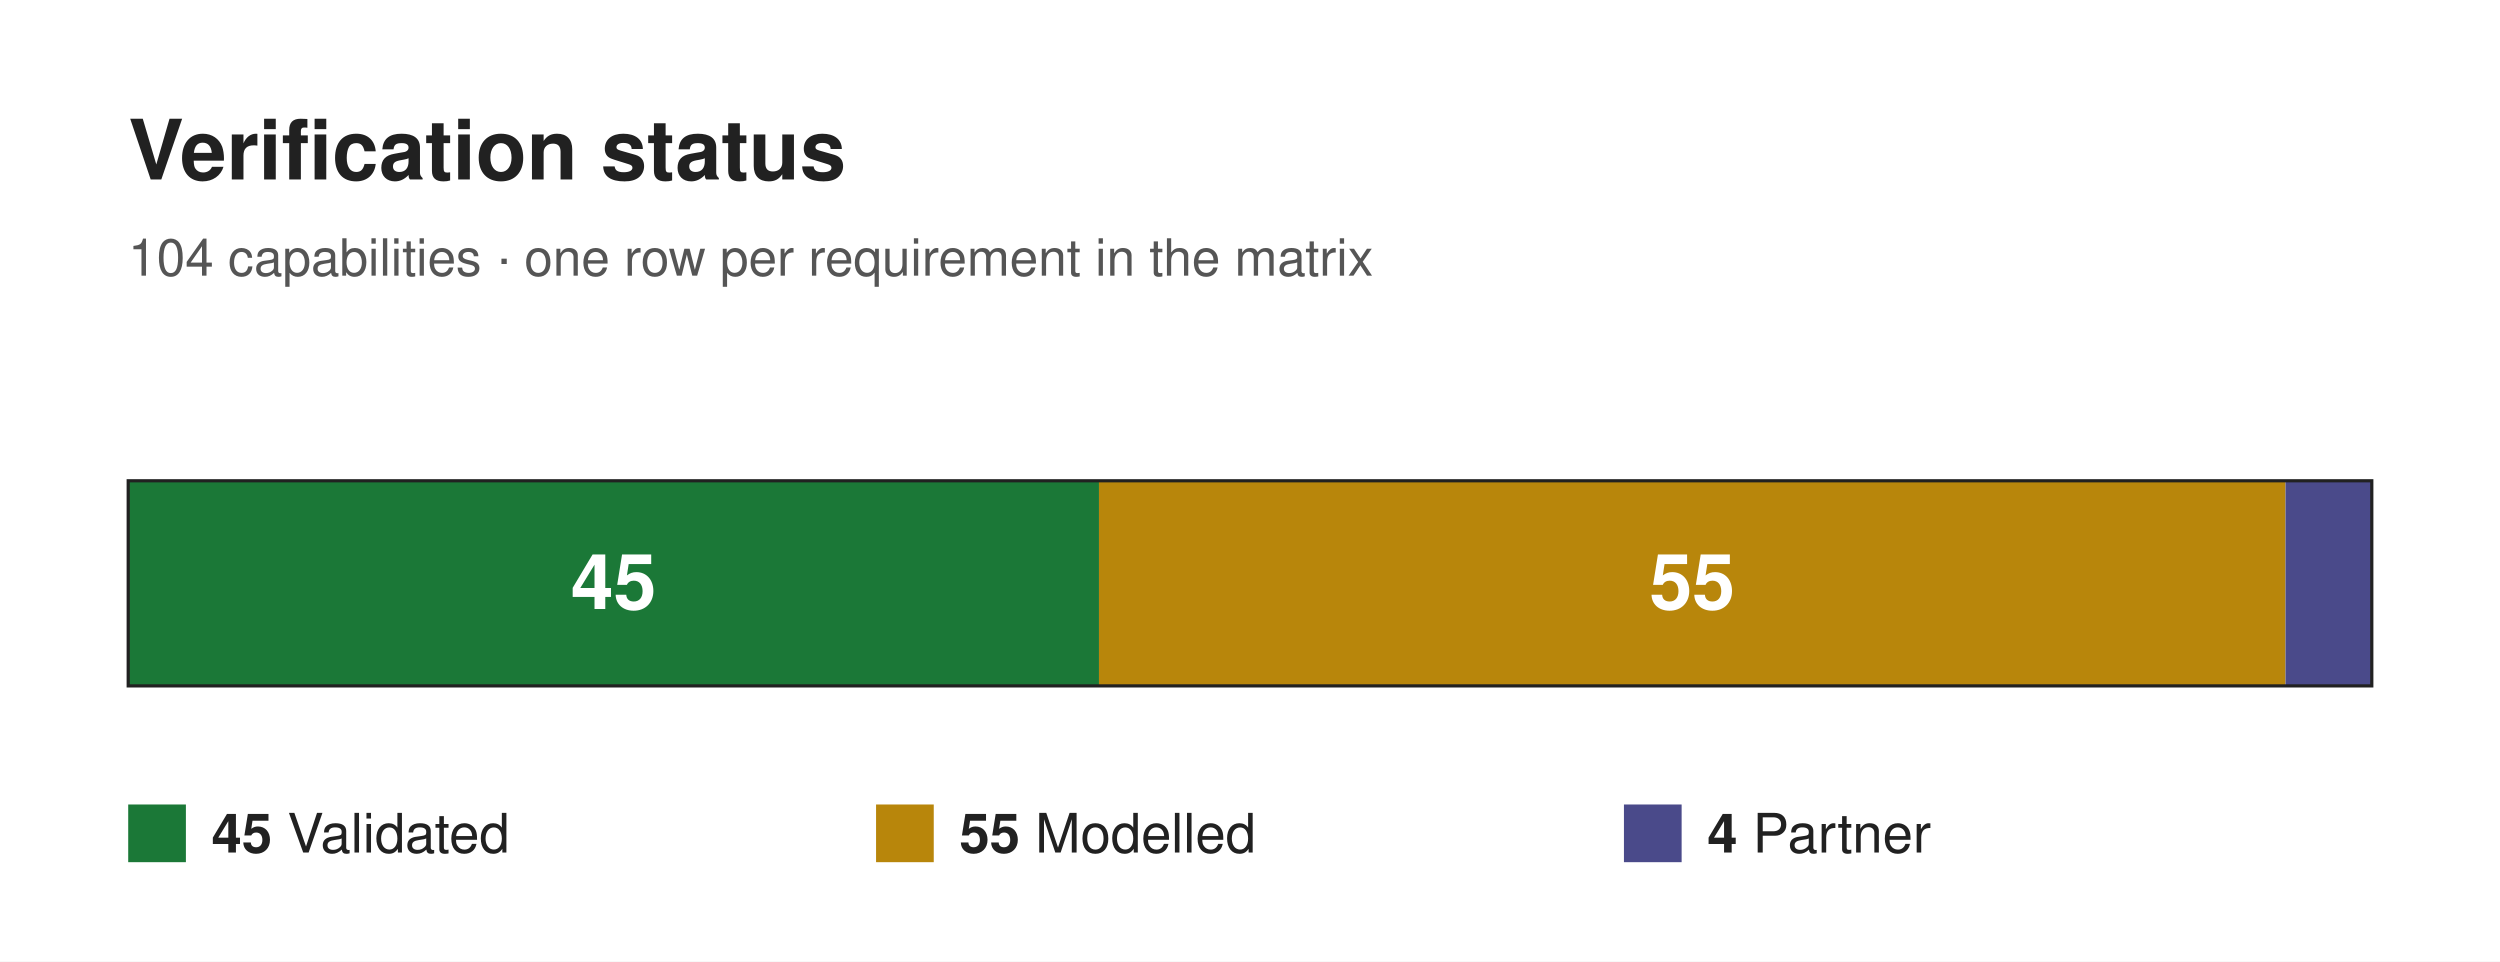
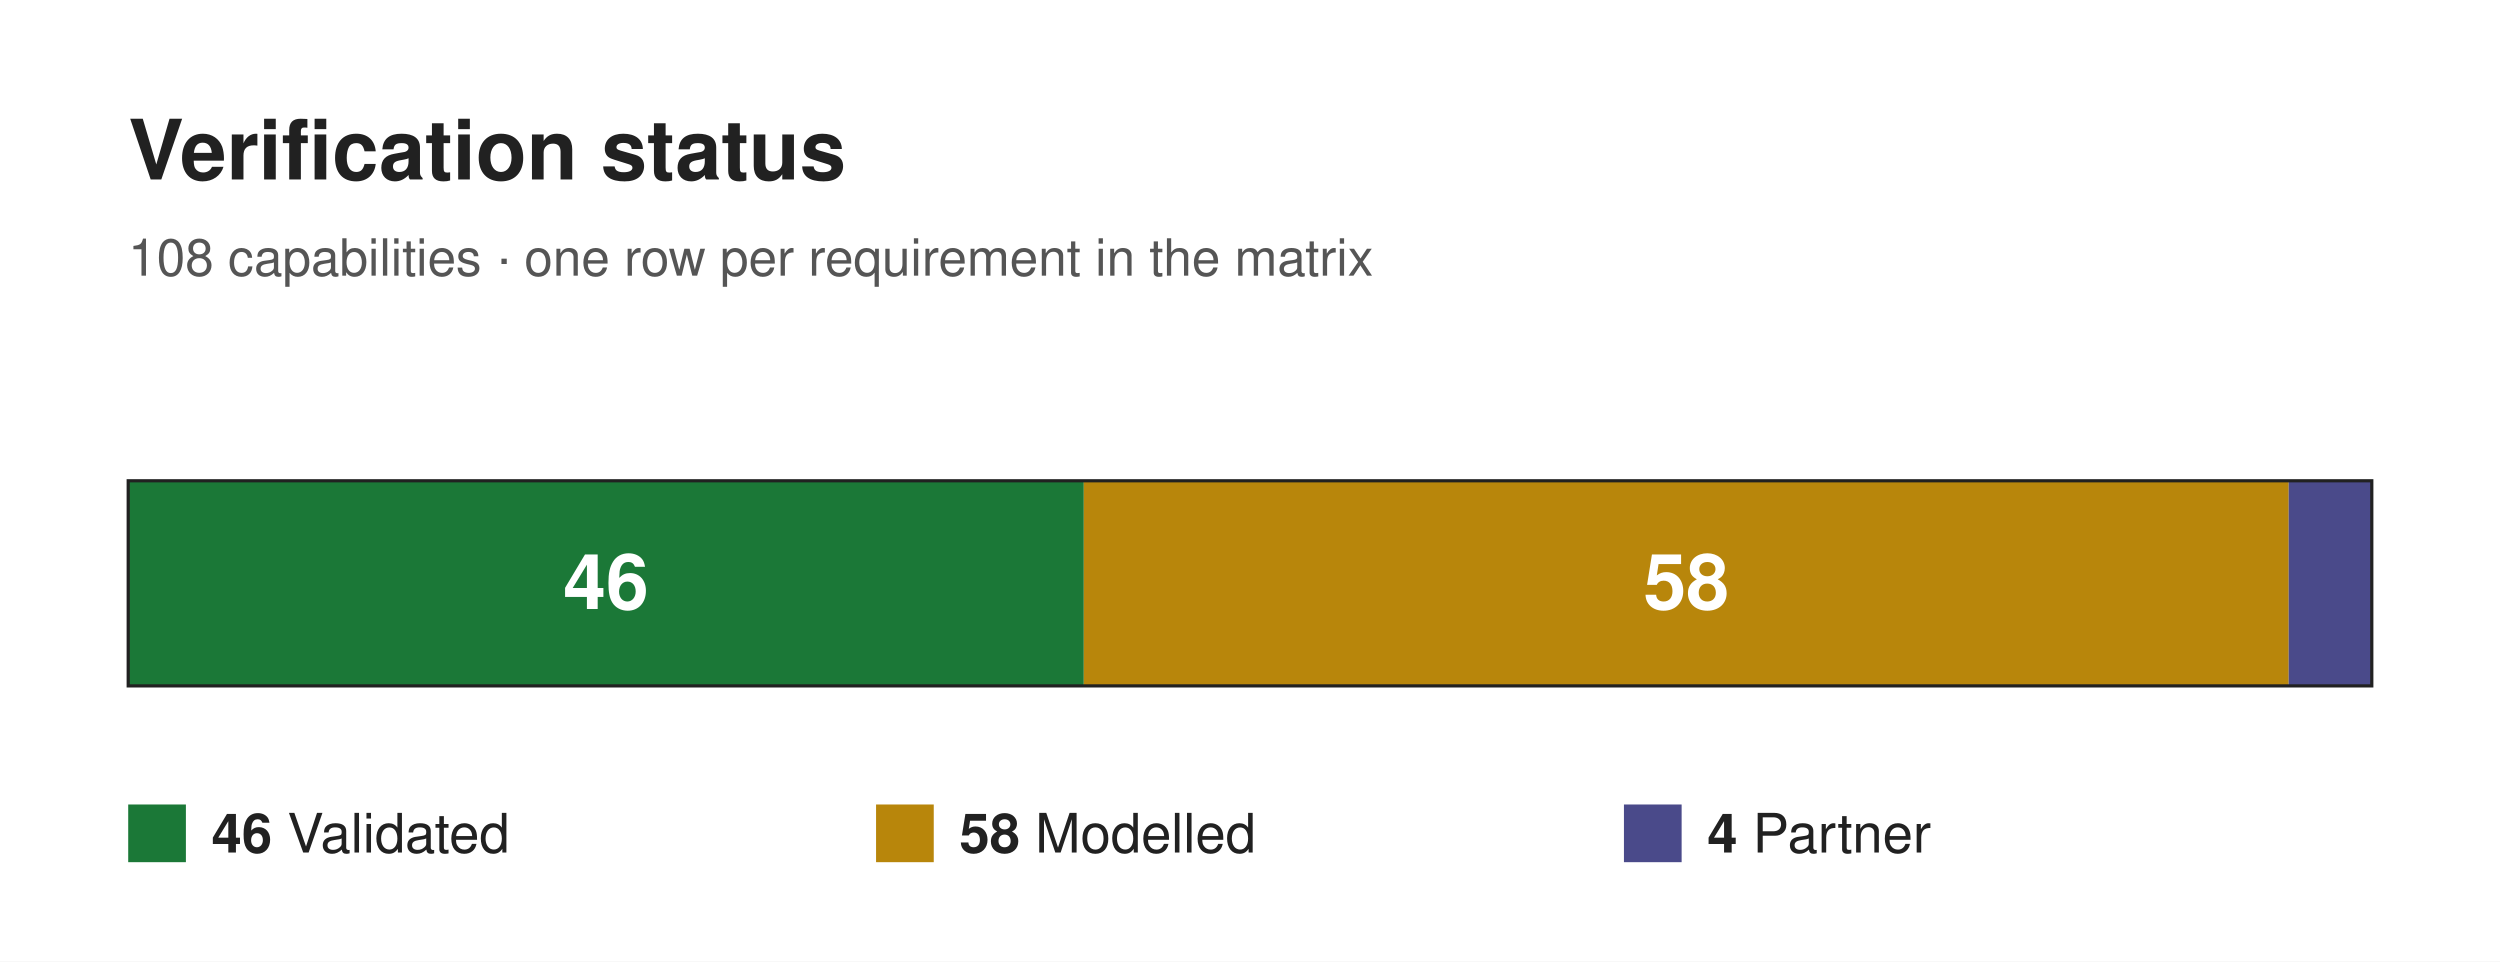
<svg xmlns="http://www.w3.org/2000/svg" width="780" height="300" viewBox="0 0 780 300" font-family="Helvetica, Arial, sans-serif">
  <rect x="0" y="0" width="780" height="300" fill="#ffffff" />
  <text x="40" y="56" font-size="26" font-weight="700" fill="#212121">Verification status</text>
-   <text x="40" y="86" font-size="16" fill="#555555">104 capabilities · one row per requirement in the matrix</text>
-   <rect x="40" y="150" width="302.88" height="64" fill="#1b7837" />
-   <text x="191.44" y="190" font-size="24" font-weight="700" fill="#ffffff" text-anchor="middle">45</text>
-   <rect x="342.88" y="150" width="370.19" height="64" fill="#b8860b" />
-   <text x="527.98" y="190" font-size="24" font-weight="700" fill="#ffffff" text-anchor="middle">55</text>
-   <rect x="713.08" y="150" width="26.92" height="64" fill="#4a4a8a" />
+   <text x="40" y="86" font-size="16" fill="#555555">108 capabilities · one row per requirement in the matrix</text>
+   <rect x="40" y="150" width="298.15" height="64" fill="#1b7837" />
+   <text x="189.07" y="190" font-size="24" font-weight="700" fill="#ffffff" text-anchor="middle">46</text>
+   <rect x="338.15" y="150" width="375.93" height="64" fill="#b8860b" />
+   <text x="526.11" y="190" font-size="24" font-weight="700" fill="#ffffff" text-anchor="middle">58</text>
+   <rect x="714.07" y="150" width="25.93" height="64" fill="#4a4a8a" />
  <rect x="40" y="150" width="700" height="64" fill="none" stroke="#212121" stroke-width="1" />
  <rect x="40" y="251" width="18" height="18" fill="#1b7837" />
  <text x="66" y="266" font-size="17" fill="#212121">
-     <tspan font-weight="700">45</tspan> Validated</text>
+     <tspan font-weight="700">46</tspan> Validated</text>
  <rect x="273.33" y="251" width="18" height="18" fill="#b8860b" />
  <text x="299.33" y="266" font-size="17" fill="#212121">
-     <tspan font-weight="700">55</tspan> Modelled</text>
+     <tspan font-weight="700">58</tspan> Modelled</text>
  <rect x="506.67" y="251" width="18" height="18" fill="#4a4a8a" />
  <text x="532.67" y="266" font-size="17" fill="#212121">
    <tspan font-weight="700">4</tspan> Partner</text>
</svg>
